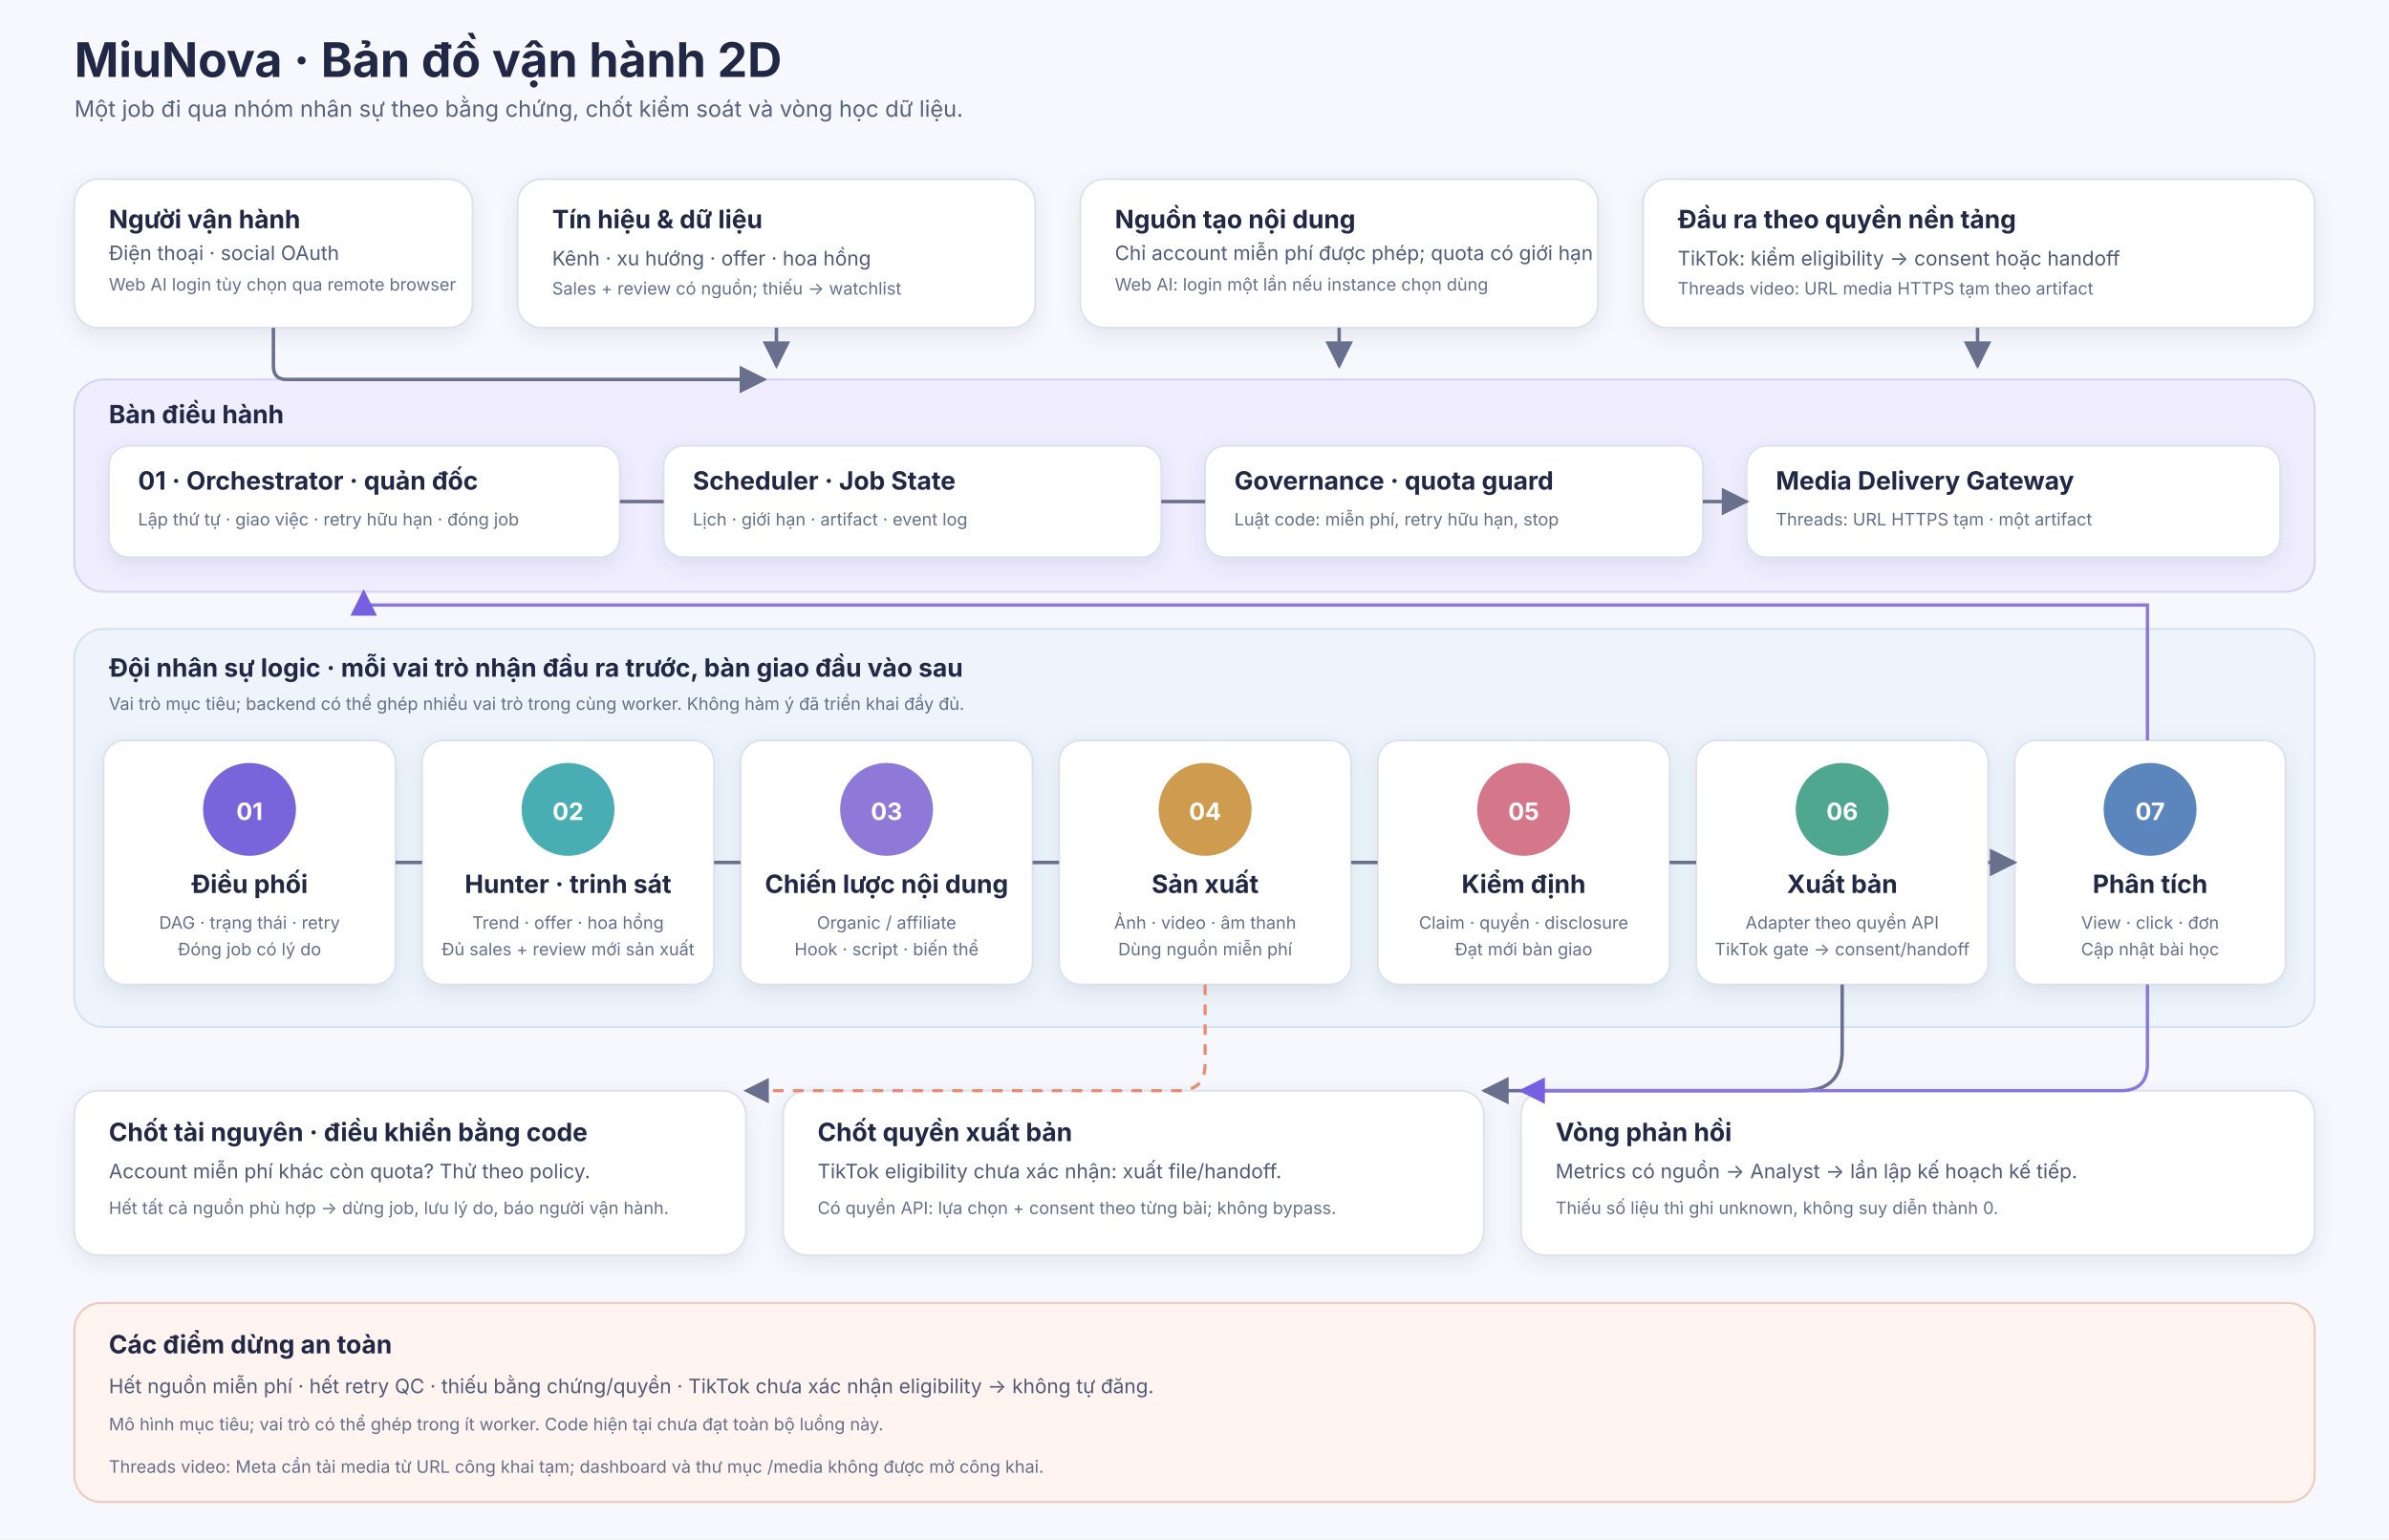
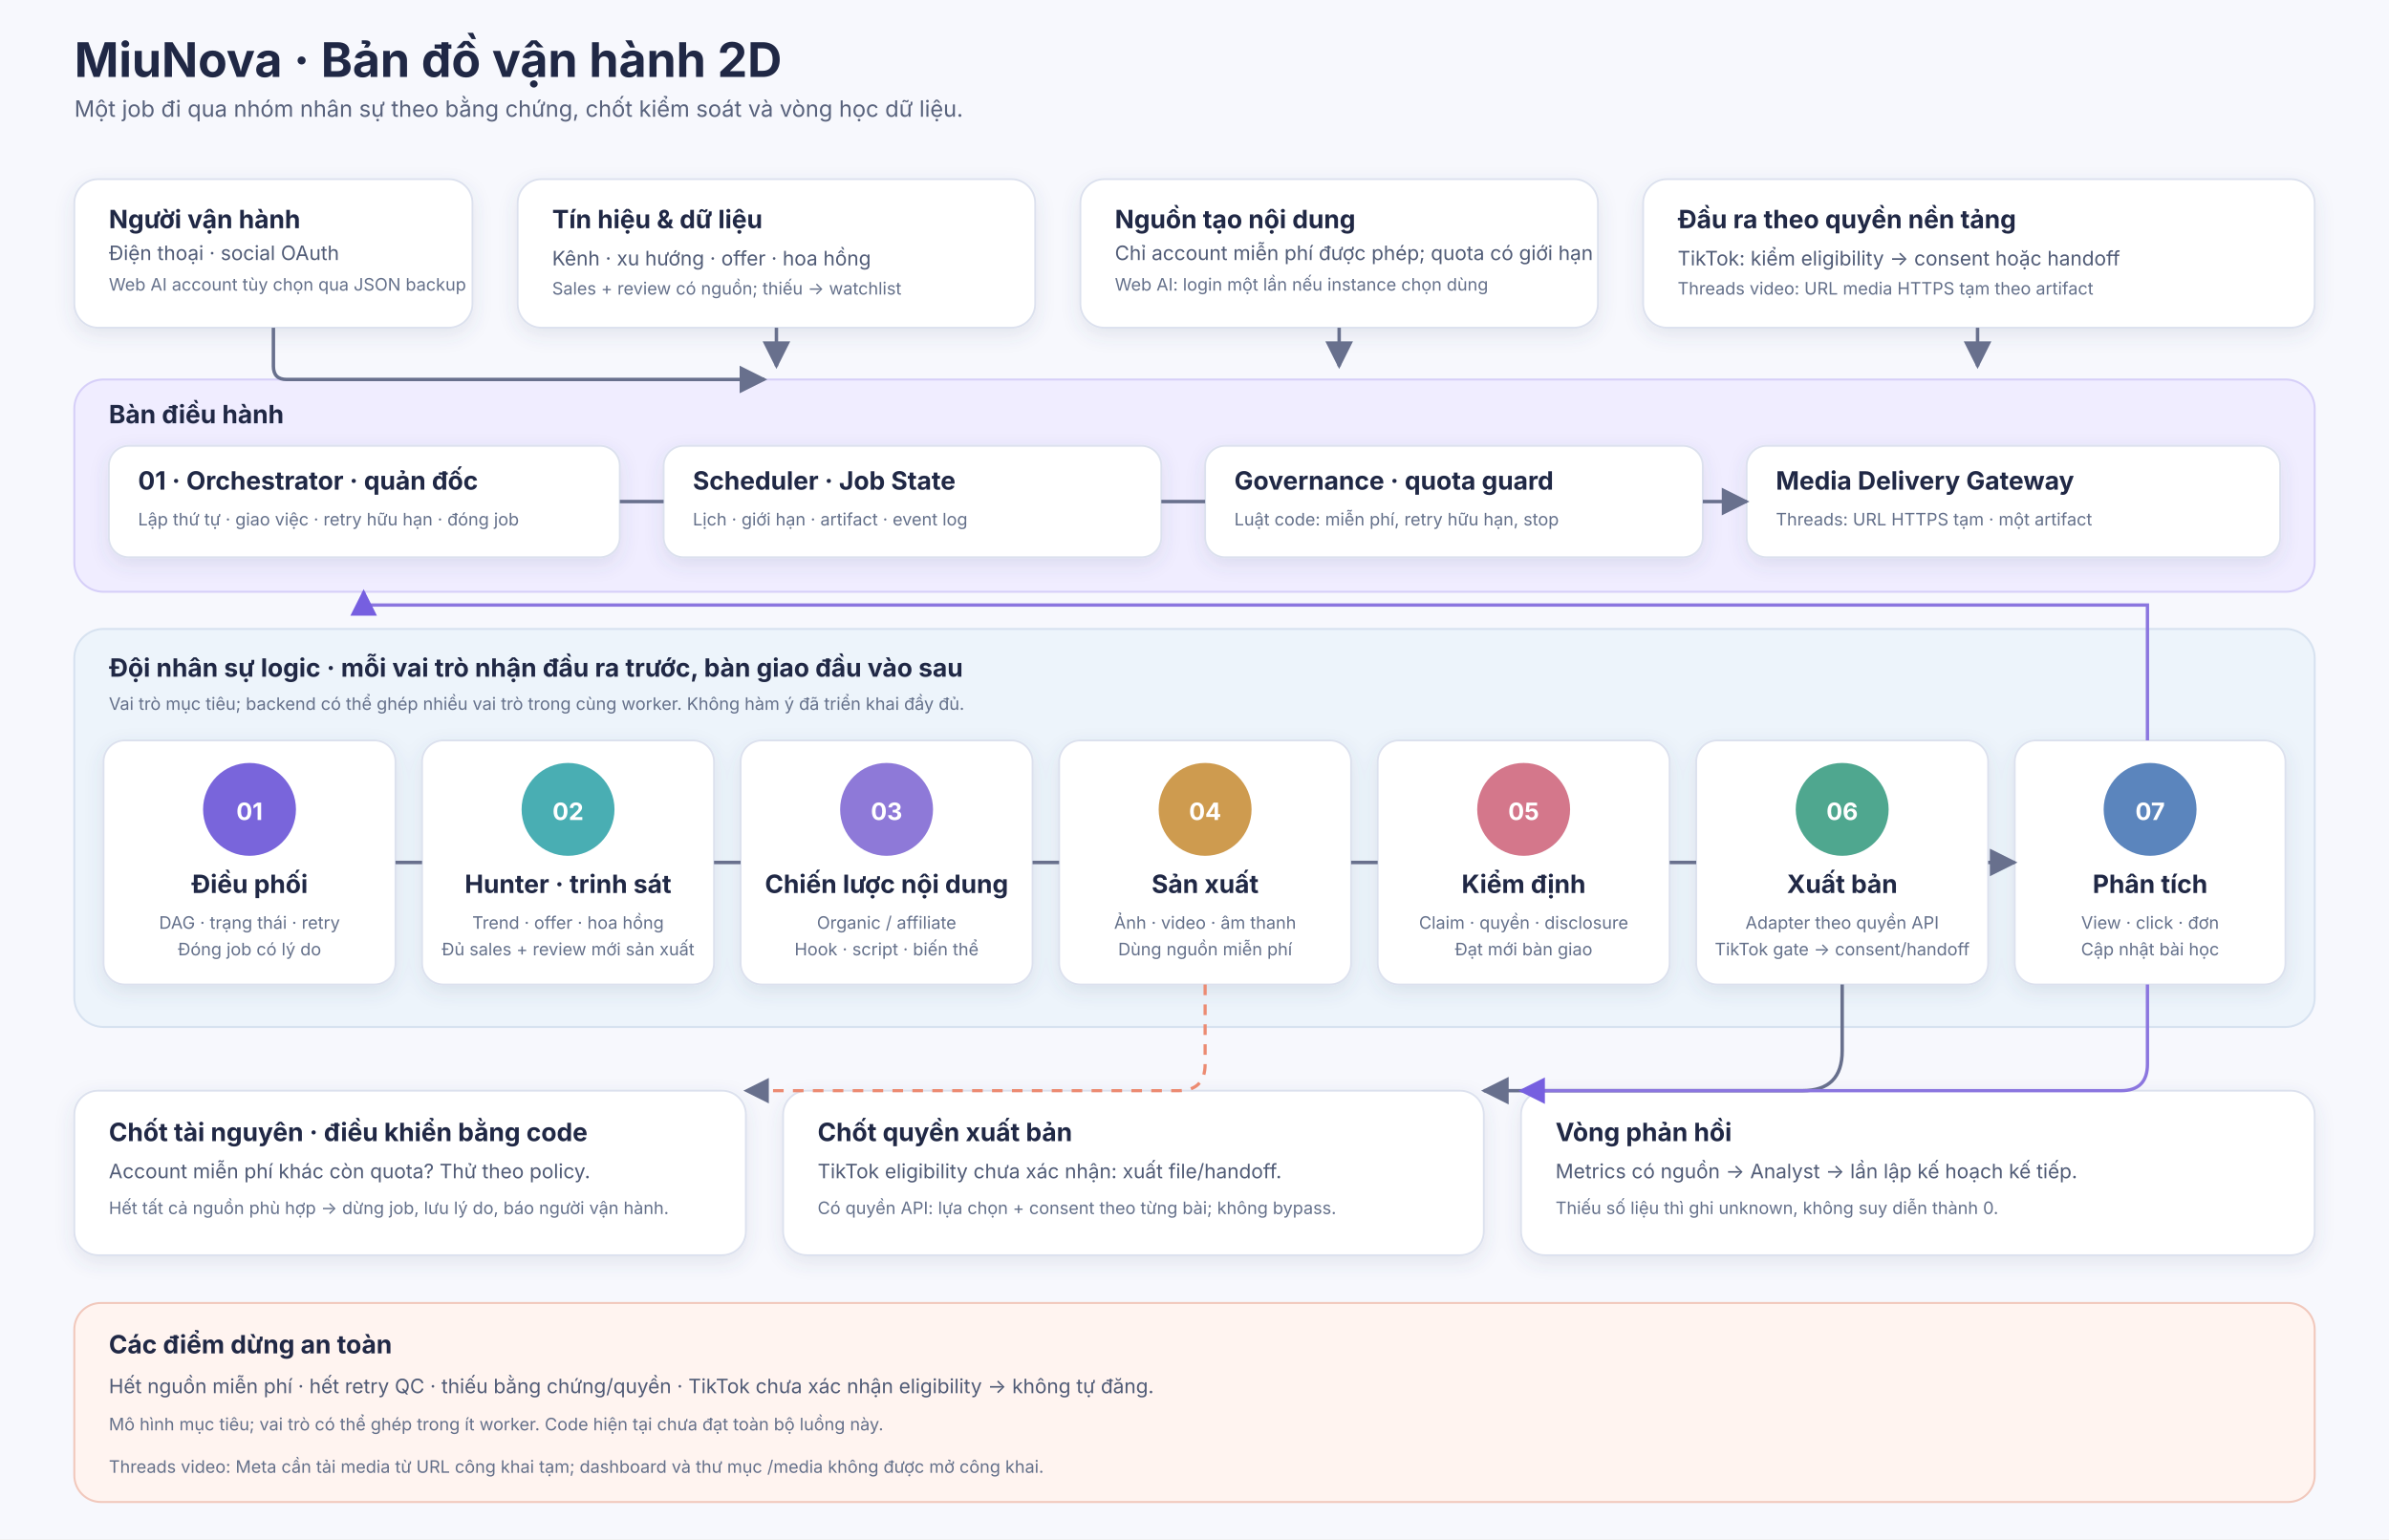
<svg xmlns="http://www.w3.org/2000/svg" width="1800" height="1160" viewBox="0 0 1800 1160" font-family="Inter,Segoe UI,Arial,sans-serif" role="img" aria-labelledby="title desc">
  <defs>
    <linearGradient id="bg" x1="0" y1="0" x2="1" y2="1">
      <stop stop-color="#f8f7ff" />
      <stop offset="1" stop-color="#edf7fa" />
    </linearGradient>
    <linearGradient id="manager" x1="0" y1="0" x2="1" y2="0">
      <stop stop-color="#7155d9" />
      <stop offset="1" stop-color="#9b6be5" />
    </linearGradient>
    <linearGradient id="team" x1="0" y1="0" x2="1" y2="0">
      <stop stop-color="#eef0ff" />
      <stop offset="1" stop-color="#e7fbfa" />
    </linearGradient>
    <filter id="shadow" x="-20%" y="-20%" width="140%" height="150%">
      <feDropShadow dx="0" dy="5" stdDeviation="7" flood-color="#4c5475" flood-opacity=".12" />
    </filter>
    <marker id="arrow" viewBox="0 0 10 10" refX="9" refY="5" markerWidth="8" markerHeight="8" orient="auto">
      <path d="M0 0 10 5 0 10z" fill="#68708d" />
    </marker>
    <marker id="arrowPurple" viewBox="0 0 10 10" refX="9" refY="5" markerWidth="8" markerHeight="8" orient="auto">
      <path d="M0 0 10 5 0 10z" fill="#765fe0" />
    </marker>
    <style>
      .title{font-size:36px;font-weight:750;fill:#202845}.sub{font-size:17px;fill:#58627c}.h{font-size:19px;font-weight:700;fill:#202845}.t{font-size:15px;fill:#505b76}.s{font-size:13px;fill:#64708a}.card{fill:#fff;stroke:#dce1ee;stroke-width:1.4;rx:18;filter:url(#shadow)}.line{stroke:#68708d;stroke-width:2.6;fill:none;marker-end:url(#arrow)}.lead{stroke:#8b76df;stroke-width:2.5;fill:none;marker-end:url(#arrowPurple)}.dash{stroke:#ec8b72;stroke-width:2.4;fill:none;stroke-dasharray:8 7;marker-end:url(#arrow)}
    </style>
  </defs>
  <rect width="1800" height="1160" fill="#f7f8fd" />
  <text x="56" y="58" class="title">MiuNova · Bản đồ vận hành 2D</text>
  <text x="56" y="88" class="sub">Một job đi qua nhóm nhân sự theo bằng chứng, chốt kiểm soát và vòng học dữ liệu.</text>
  <g class="card">
    <rect x="56" y="135" width="300" height="112" rx="18" />
    <rect x="390" y="135" width="390" height="112" rx="18" />
    <rect x="814" y="135" width="390" height="112" rx="18" />
    <rect x="1238" y="135" width="506" height="112" rx="18" />
  </g>
  <text x="82" y="172" class="h">Người vận hành</text>
  <text x="82" y="196" class="t">Điện thoại · social OAuth</text>
-   <text x="82" y="219" class="s">Web AI login tùy chọn qua remote browser</text>
+   <text x="82" y="219" class="s">Web AI account tùy chọn qua JSON backup</text>
  <text x="416" y="172" class="h">Tín hiệu &amp; dữ liệu</text>
  <text x="416" y="200" class="t">Kênh · xu hướng · offer · hoa hồng</text>
  <text x="416" y="222" class="s">Sales + review có nguồn; thiếu → watchlist</text>
  <text x="840" y="172" class="h">Nguồn tạo nội dung</text>
  <text x="840" y="196" class="t">Chỉ account miễn phí được phép; quota có giới hạn</text>
  <text x="840" y="219" class="s">Web AI: login một lần nếu instance chọn dùng</text>
  <text x="1264" y="172" class="h">Đầu ra theo quyền nền tảng</text>
  <text x="1264" y="200" class="t">TikTok: kiểm eligibility → consent hoặc handoff</text>
  <text x="1264" y="222" class="s">Threads video: URL media HTTPS tạm theo artifact</text>
  <rect x="56" y="286" width="1688" height="160" rx="22" fill="#f0edff" stroke="#d6cff8" stroke-width="1.5" />
  <text x="82" y="319" class="h">Bàn điều hành</text>
  <g class="card">
    <rect x="82" y="336" width="385" height="84" rx="15" />
    <rect x="500" y="336" width="375" height="84" rx="15" />
    <rect x="908" y="336" width="375" height="84" rx="15" />
    <rect x="1316" y="336" width="402" height="84" rx="15" />
  </g>
  <text x="104" y="369" class="h">01 · Orchestrator · quản đốc</text>
  <text x="104" y="396" class="s">Lập thứ tự · giao việc · retry hữu hạn · đóng job</text>
  <text x="522" y="369" class="h">Scheduler · Job State</text>
  <text x="522" y="396" class="s">Lịch · giới hạn · artifact · event log</text>
  <text x="930" y="369" class="h">Governance · quota guard</text>
  <text x="930" y="396" class="s">Luật code: miễn phí, retry hữu hạn, stop</text>
  <text x="1338" y="369" class="h">Media Delivery Gateway</text>
  <text x="1338" y="396" class="s">Threads: URL HTTPS tạm · một artifact</text>
  <path d="M206 247v29q0 10 10 10h360" class="line" />
  <path d="M585 247v29" class="line" />
  <path d="M1009 247v29" class="line" />
  <path d="M1490 247v29" class="line" />
  <path d="M467 378h33M875 378h33M1283 378h33" class="line" />
  <rect x="56" y="474" width="1688" height="300" rx="22" fill="#edf4fb" stroke="#d7e2f0" stroke-width="1.5" />
  <text x="82" y="510" class="h">Đội nhân sự logic · mỗi vai trò nhận đầu ra trước, bàn giao đầu vào sau</text>
  <text x="82" y="535" class="s">Vai trò mục tiêu; backend có thể ghép nhiều vai trò trong cùng worker. Không hàm ý đã triển khai đầy đủ.</text>
  <g class="card">
    <rect x="78" y="558" width="220" height="184" rx="16" />
    <rect x="318" y="558" width="220" height="184" rx="16" />
    <rect x="558" y="558" width="220" height="184" rx="16" />
    <rect x="798" y="558" width="220" height="184" rx="16" />
    <rect x="1038" y="558" width="220" height="184" rx="16" />
    <rect x="1278" y="558" width="220" height="184" rx="16" />
    <rect x="1518" y="558" width="204" height="184" rx="16" />
  </g>
  <g text-anchor="middle" font-size="22" font-weight="750" fill="#fff">
    <circle cx="188" cy="610" r="35" fill="#7965db" />
    <text x="188" y="618" font-size="18">01</text>
    <circle cx="428" cy="610" r="35" fill="#49aeb3" />
    <text x="428" y="618" font-size="18">02</text>
    <circle cx="668" cy="610" r="35" fill="#8e79d8" />
    <text x="668" y="618" font-size="18">03</text>
    <circle cx="908" cy="610" r="35" fill="#ce9b4f" />
    <text x="908" y="618" font-size="18">04</text>
    <circle cx="1148" cy="610" r="35" fill="#d4778b" />
    <text x="1148" y="618" font-size="18">05</text>
    <circle cx="1388" cy="610" r="35" fill="#4fa78f" />
    <text x="1388" y="618" font-size="18">06</text>
    <circle cx="1620" cy="610" r="35" fill="#5b85bd" />
    <text x="1620" y="618" font-size="18">07</text>
  </g>
  <g text-anchor="middle">
    <text x="188" y="673" class="h">Điều phối</text>
    <text x="188" y="700" class="s">DAG · trạng thái · retry</text>
    <text x="188" y="720" class="s">Đóng job có lý do</text>
    <text x="428" y="673" class="h">Hunter · trinh sát</text>
    <text x="428" y="700" class="s">Trend · offer · hoa hồng</text>
    <text x="428" y="720" class="s">Đủ sales + review mới sản xuất</text>
    <text x="668" y="673" class="h">Chiến lược nội dung</text>
    <text x="668" y="700" class="s">Organic / affiliate</text>
    <text x="668" y="720" class="s">Hook · script · biến thể</text>
    <text x="908" y="673" class="h">Sản xuất</text>
    <text x="908" y="700" class="s">Ảnh · video · âm thanh</text>
    <text x="908" y="720" class="s">Dùng nguồn miễn phí</text>
    <text x="1148" y="673" class="h">Kiểm định</text>
    <text x="1148" y="700" class="s">Claim · quyền · disclosure</text>
    <text x="1148" y="720" class="s">Đạt mới bàn giao</text>
    <text x="1388" y="673" class="h">Xuất bản</text>
    <text x="1388" y="700" class="s">Adapter theo quyền API</text>
    <text x="1388" y="720" class="s">TikTok gate → consent/handoff</text>
    <text x="1620" y="673" class="h">Phân tích</text>
    <text x="1620" y="700" class="s">View · click · đơn</text>
    <text x="1620" y="720" class="s">Cập nhật bài học</text>
  </g>
  <path d="M298 650h20M538 650h20M778 650h20M1018 650h20M1258 650h20M1498 650h20" class="line" />
  <path d="M1618 558V456H274V446" class="lead" />
  <g class="card">
    <rect x="56" y="822" width="506" height="124" rx="18" />
    <rect x="590" y="822" width="528" height="124" rx="18" />
    <rect x="1146" y="822" width="598" height="124" rx="18" />
  </g>
  <text x="82" y="860" class="h">Chốt tài nguyên · điều khiển bằng code</text>
  <text x="82" y="888" class="t">Account miễn phí khác còn quota? Thử theo policy.</text>
  <text x="82" y="915" class="s">Hết tất cả nguồn phù hợp → dừng job, lưu lý do, báo người vận hành.</text>
  <text x="616" y="860" class="h">Chốt quyền xuất bản</text>
  <text x="616" y="888" class="t">TikTok eligibility chưa xác nhận: xuất file/handoff.</text>
  <text x="616" y="915" class="s">Có quyền API: lựa chọn + consent theo từng bài; không bypass.</text>
  <text x="1172" y="860" class="h">Vòng phản hồi</text>
  <text x="1172" y="888" class="t">Metrics có nguồn → Analyst → lần lập kế hoạch kế tiếp.</text>
  <text x="1172" y="915" class="s">Thiếu số liệu thì ghi unknown, không suy diễn thành 0.</text>
  <path d="M908 742v60q0 20-20 20H562" class="dash" />
  <path d="M1388 742v50q0 30-30 30h-240" class="line" />
  <path d="M1618 742v60q0 20-20 20h-452" class="lead" />
  <rect x="56" y="982" width="1688" height="150" rx="20" fill="#fff4f0" stroke="#f1c8bc" stroke-width="1.5" />
  <text x="82" y="1020" class="h">Các điểm dừng an toàn</text>
  <text x="82" y="1050" class="t">Hết nguồn miễn phí · hết retry QC · thiếu bằng chứng/quyền · TikTok chưa xác nhận eligibility → không tự đăng.</text>
  <text x="82" y="1078" class="s">Mô hình mục tiêu; vai trò có thể ghép trong ít worker. Code hiện tại chưa đạt toàn bộ luồng này.</text>
  <text x="82" y="1110" class="s">Threads video: Meta cần tải media từ URL công khai tạm; dashboard và thư mục /media không được mở công khai.</text>
</svg>
